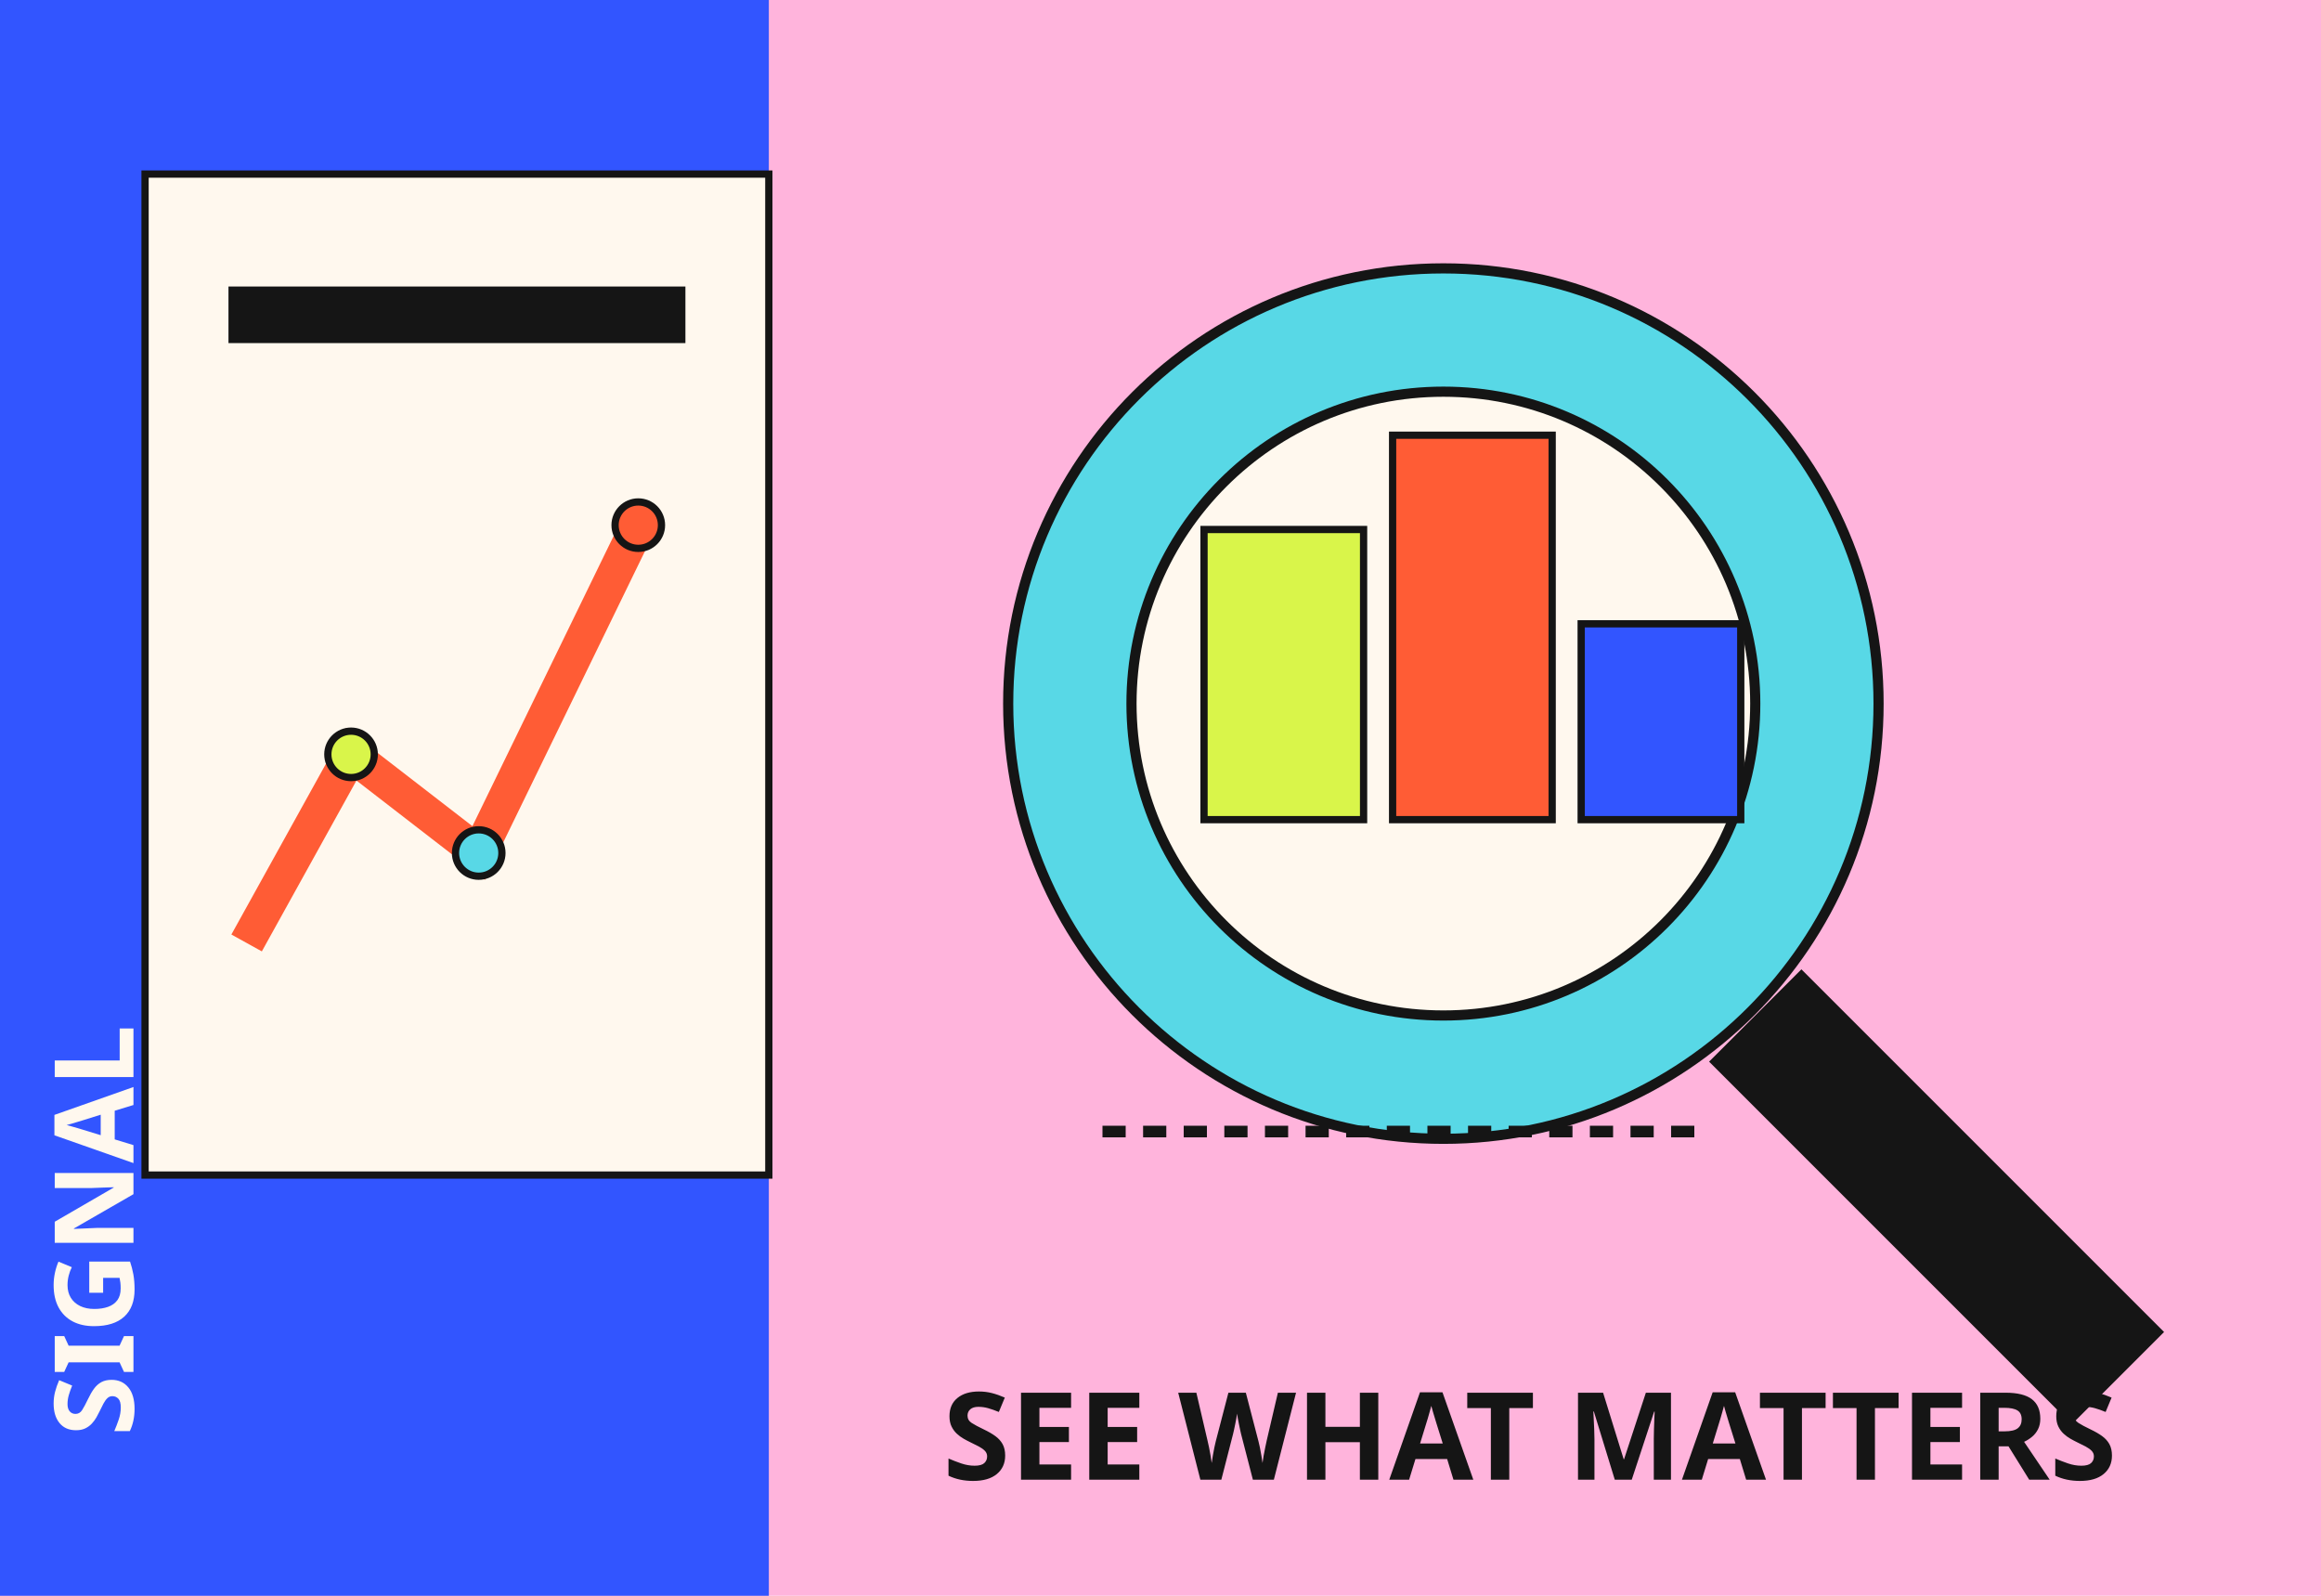
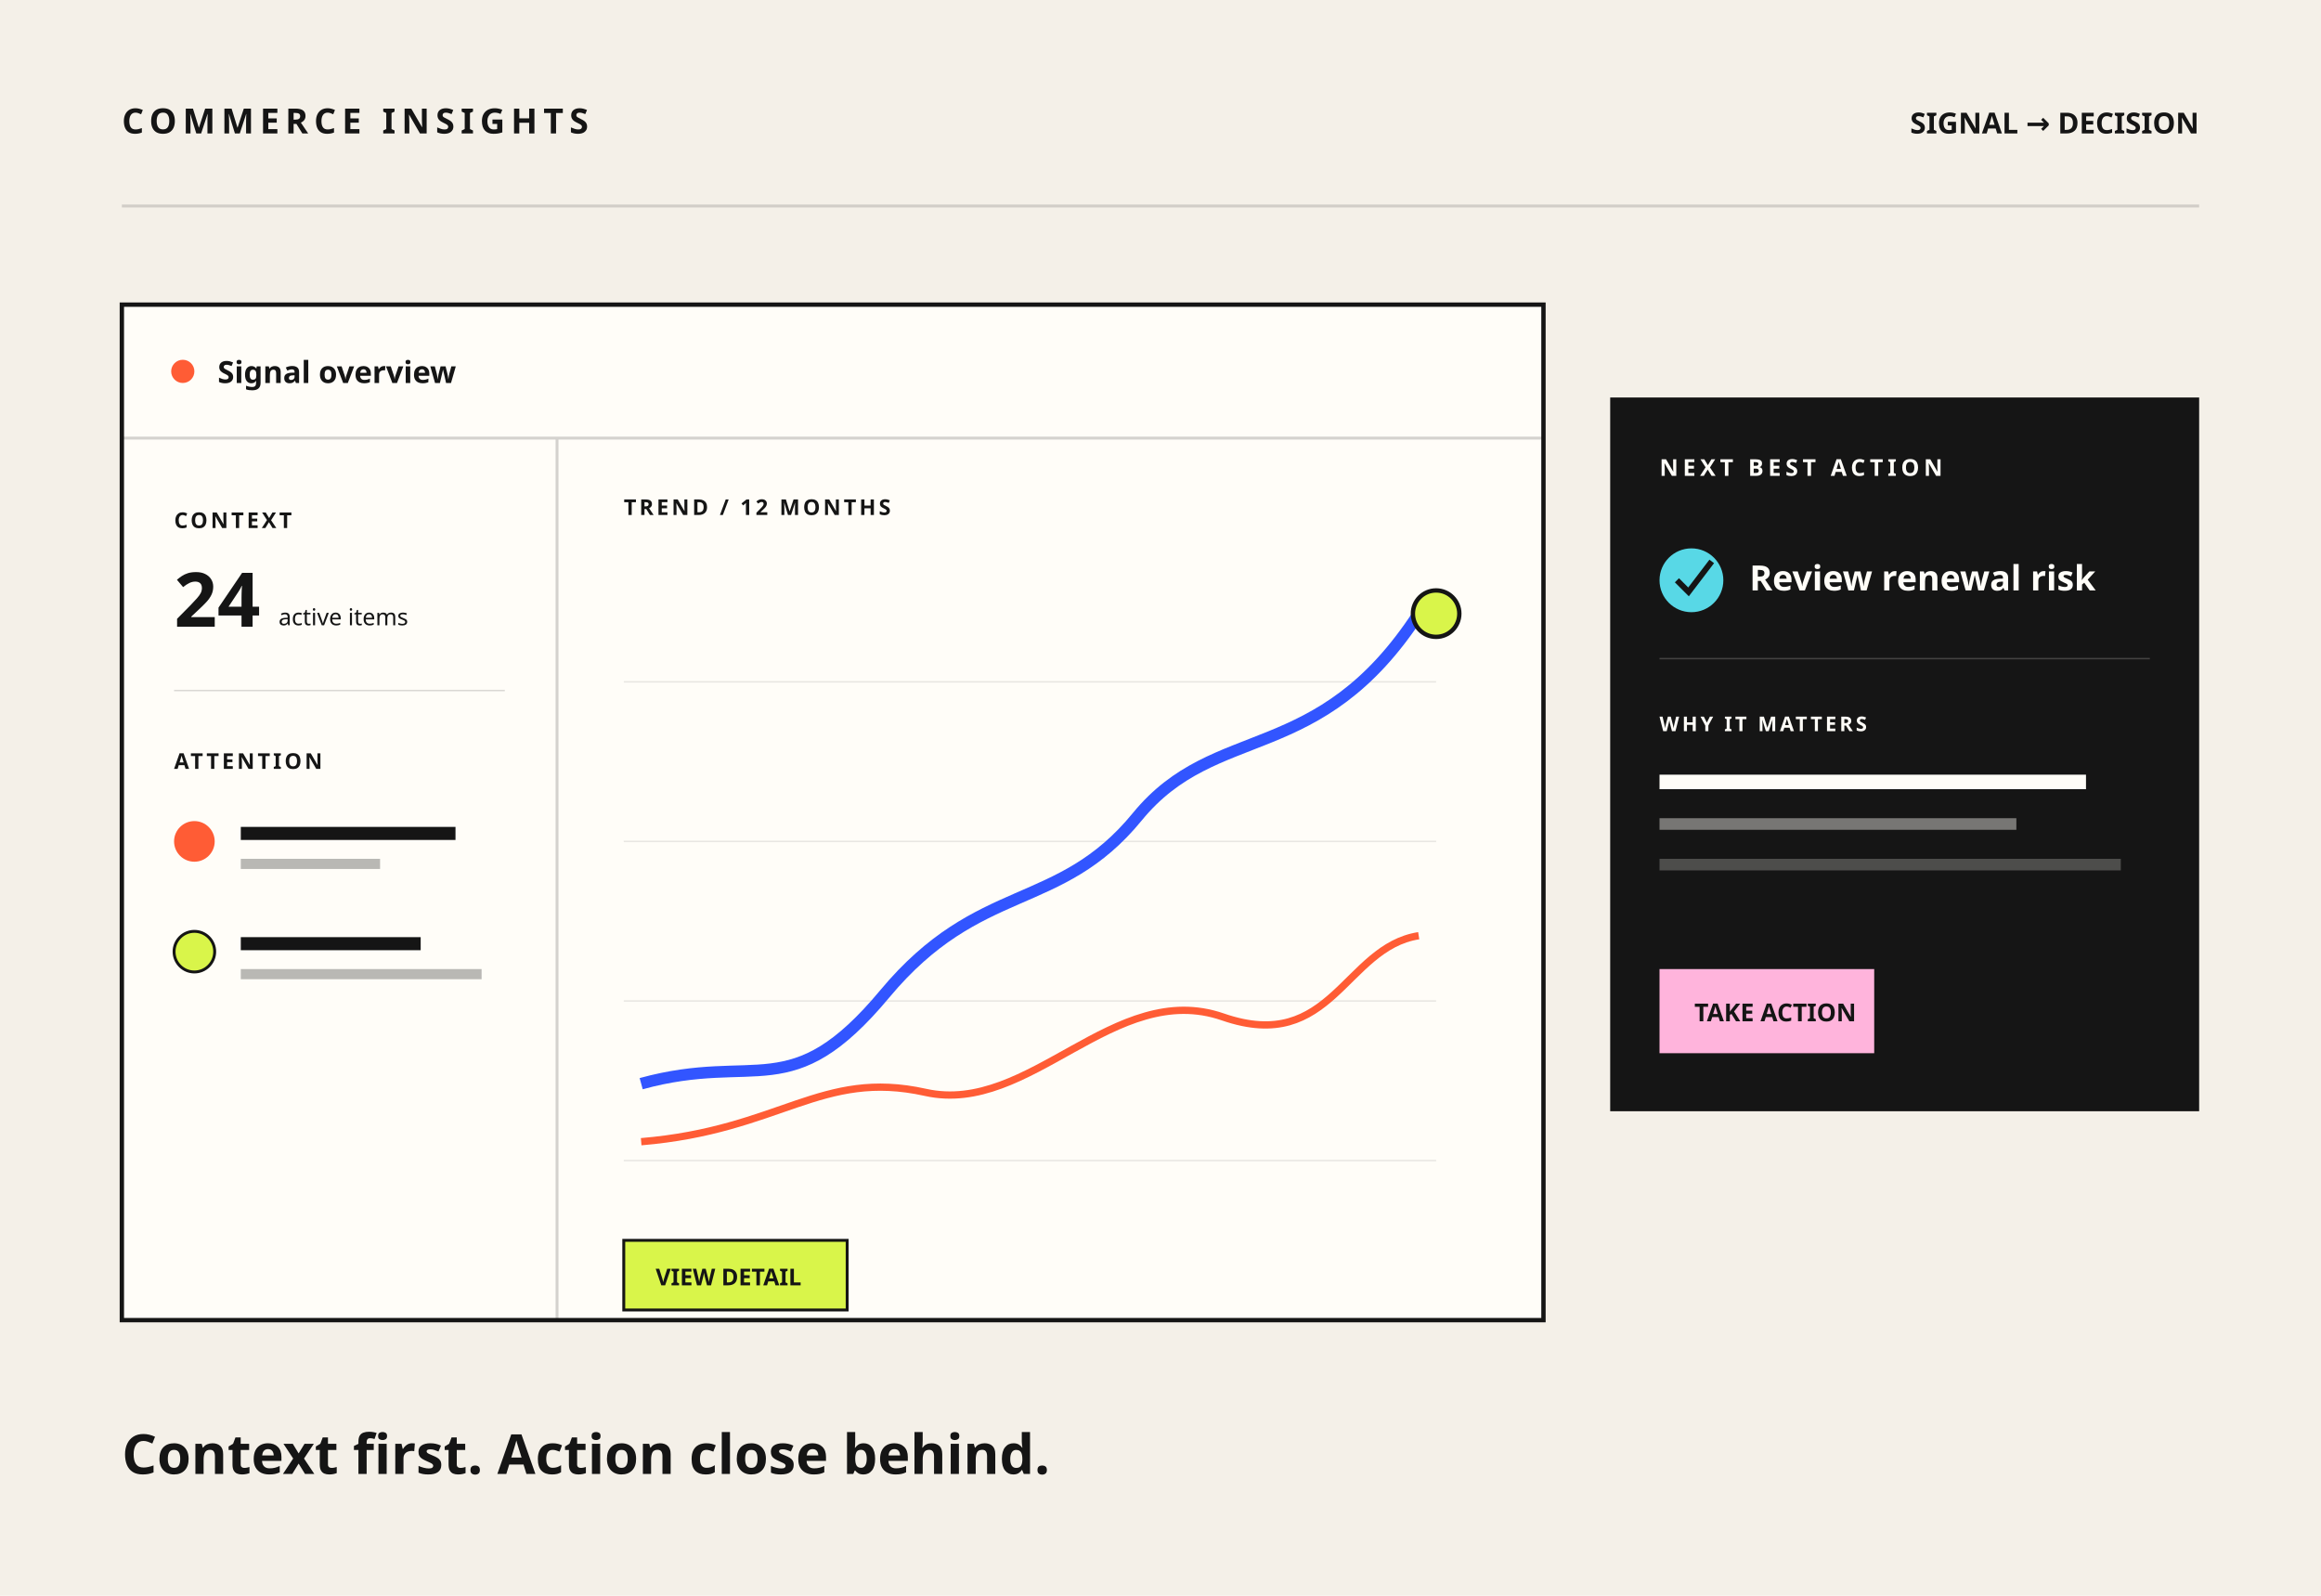
<svg xmlns="http://www.w3.org/2000/svg" viewBox="0 0 1600 1100" role="img" aria-labelledby="title desc">
-   <rect width="1600" height="1100" fill="#ffb4dc" />
-   <path d="M0 0h530v1100H0z" fill="#3255ff" />
-   <g stroke="#151515" stroke-width="5">
-     <rect x="100" y="120" width="430" height="690" fill="#fff8ee" />
-     <rect x="160" y="200" width="310" height="34" fill="#151515" />
-     <path d="M170 650l72-130 88 68 110-226" fill="none" stroke="#ff5c35" stroke-width="24" />
-     <circle cx="242" cy="520" r="16" fill="#d9f54a" />
-     <circle cx="330" cy="588" r="16" fill="#58d8e6" />
-     <circle cx="440" cy="362" r="16" fill="#ff5c35" />
+   <rect width="1600" height="1100" fill="#f4f0e8" />
+   <text x="84" y="92" fill="#151515" font-family="Space Grotesk, sans-serif" font-size="24" font-weight="600" letter-spacing="4">COMMERCE INSIGHTS</text>
+   <text x="1516" y="92" fill="#151515" font-family="Space Grotesk, sans-serif" font-size="20" font-weight="600" text-anchor="end">SIGNAL → DECISION</text>
+   <path d="M84 142h1432" stroke="#151515" stroke-opacity=".16" stroke-width="2" />
+   <g transform="translate(84 210)">
+     <rect width="980" height="700" fill="#fffdf8" stroke="#151515" stroke-width="3" />
+     <path d="M0 92h980M300 92v608" stroke="#151515" stroke-opacity=".18" stroke-width="2" />
+     <circle cx="42" cy="46" r="8" fill="#ff5c35" />
+     <text x="66" y="54" fill="#151515" font-family="Space Grotesk, sans-serif" font-size="21" font-weight="600">Signal overview</text>
+     <g font-family="Space Grotesk, sans-serif">
+       <text x="36" y="154" fill="#151515" font-size="15" font-weight="600" letter-spacing="2">CONTEXT</text>
+       <text x="36" y="222" fill="#151515" font-size="52" font-weight="600">24</text>
+       <text x="108" y="221" fill="#151515" font-size="16">active items</text>
+       <path d="M36 266h228" stroke="#151515" stroke-opacity=".16" />
+       <text x="36" y="320" fill="#151515" font-size="15" font-weight="600" letter-spacing="2">ATTENTION</text>
+       <circle cx="50" cy="370" r="14" fill="#ff5c35" />
+       <rect x="82" y="360" width="148" height="9" fill="#151515" />
+       <rect x="82" y="382" width="96" height="7" fill="#151515" opacity=".3" />
+       <circle cx="50" cy="446" r="14" fill="#d9f54a" stroke="#151515" stroke-width="2" />
+       <rect x="82" y="436" width="124" height="9" fill="#151515" />
+       <rect x="82" y="458" width="166" height="7" fill="#151515" opacity=".3" />
+     </g>
+     <g transform="translate(346 145)">
+       <text x="0" y="0" fill="#151515" font-family="Space Grotesk, sans-serif" font-size="15" font-weight="600" letter-spacing="2">TREND / 12 MONTHS</text>
+       <path d="M0 445h560M0 335h560M0 225h560M0 115h560" stroke="#151515" stroke-opacity=".1" />
+       <path d="M12 392C92 370 115 408 180 330s120-56 174-122 125-34 194-140" fill="none" stroke="#3255ff" stroke-width="8" />
+       <path d="M12 432C108 424 136 382 208 398s130-78 205-52 84-48 135-56" fill="none" stroke="#ff5c35" stroke-width="5" />
+       <circle cx="560" cy="68" r="16" fill="#d9f54a" stroke="#151515" stroke-width="3" />
+       <rect x="0" y="500" width="154" height="48" fill="#d9f54a" stroke="#151515" stroke-width="2" />
+       <text x="22" y="531" fill="#151515" font-family="Space Grotesk, sans-serif" font-size="16" font-weight="600">VIEW DETAIL</text>
+     </g>
  </g>
-   <g stroke="#151515" stroke-width="7">
-     <circle cx="995" cy="485" r="300" fill="#58d8e6" />
-     <path d="m1210 700 250 250" stroke-width="90" />
-     <circle cx="995" cy="485" r="215" fill="#fff8ee" />
+   <g transform="translate(1110 274)" font-family="Space Grotesk, sans-serif">
+     <rect width="406" height="492" fill="#151515" />
+     <text x="34" y="54" fill="#fffdf8" font-size="16" font-weight="600" letter-spacing="3">NEXT BEST ACTION</text>
+     <circle cx="56" cy="126" r="22" fill="#58d8e6" />
+     <path d="m46 126 8 8 16-21" fill="none" stroke="#151515" stroke-width="4" />
+     <text x="96" y="133" fill="#fffdf8" font-size="24" font-weight="600">Review renewal risk</text>
+     <path d="M34 180h338" stroke="#fffdf8" stroke-opacity=".2" />
+     <text x="34" y="230" fill="#fffdf8" font-size="14" font-weight="600" letter-spacing="2">WHY IT MATTERS</text>
+     <rect x="34" y="260" width="294" height="10" fill="#fffdf8" />
+     <rect x="34" y="290" width="246" height="8" fill="#fffdf8" opacity=".42" />
+     <rect x="34" y="318" width="318" height="8" fill="#fffdf8" opacity=".24" />
+     <rect x="34" y="394" width="148" height="58" fill="#ffb4dc" />
+     <text x="58" y="430" fill="#151515" font-size="17" font-weight="600">TAKE ACTION</text>
  </g>
-   <g stroke="#151515" stroke-width="5">
-     <rect x="830" y="365" width="110" height="200" fill="#d9f54a" />
-     <rect x="960" y="300" width="110" height="265" fill="#ff5c35" />
-     <rect x="1090" y="430" width="110" height="135" fill="#3255ff" />
-   </g>
-   <path d="M760 780h420" stroke="#151515" stroke-width="8" stroke-dasharray="16 12" />
-   <text x="92" y="990" fill="#fff8ee" font-family="Space Grotesk, sans-serif" font-size="76" font-weight="700" transform="rotate(-90 92 990)">SIGNAL</text>
-   <text x="650" y="1020" fill="#151515" font-family="Space Grotesk, sans-serif" font-size="84" font-weight="700">SEE WHAT MATTERS</text>
+   <text x="84" y="1016" fill="#151515" font-family="Space Grotesk, sans-serif" font-size="38" font-weight="600">Context first. Action close behind.</text>
</svg>
